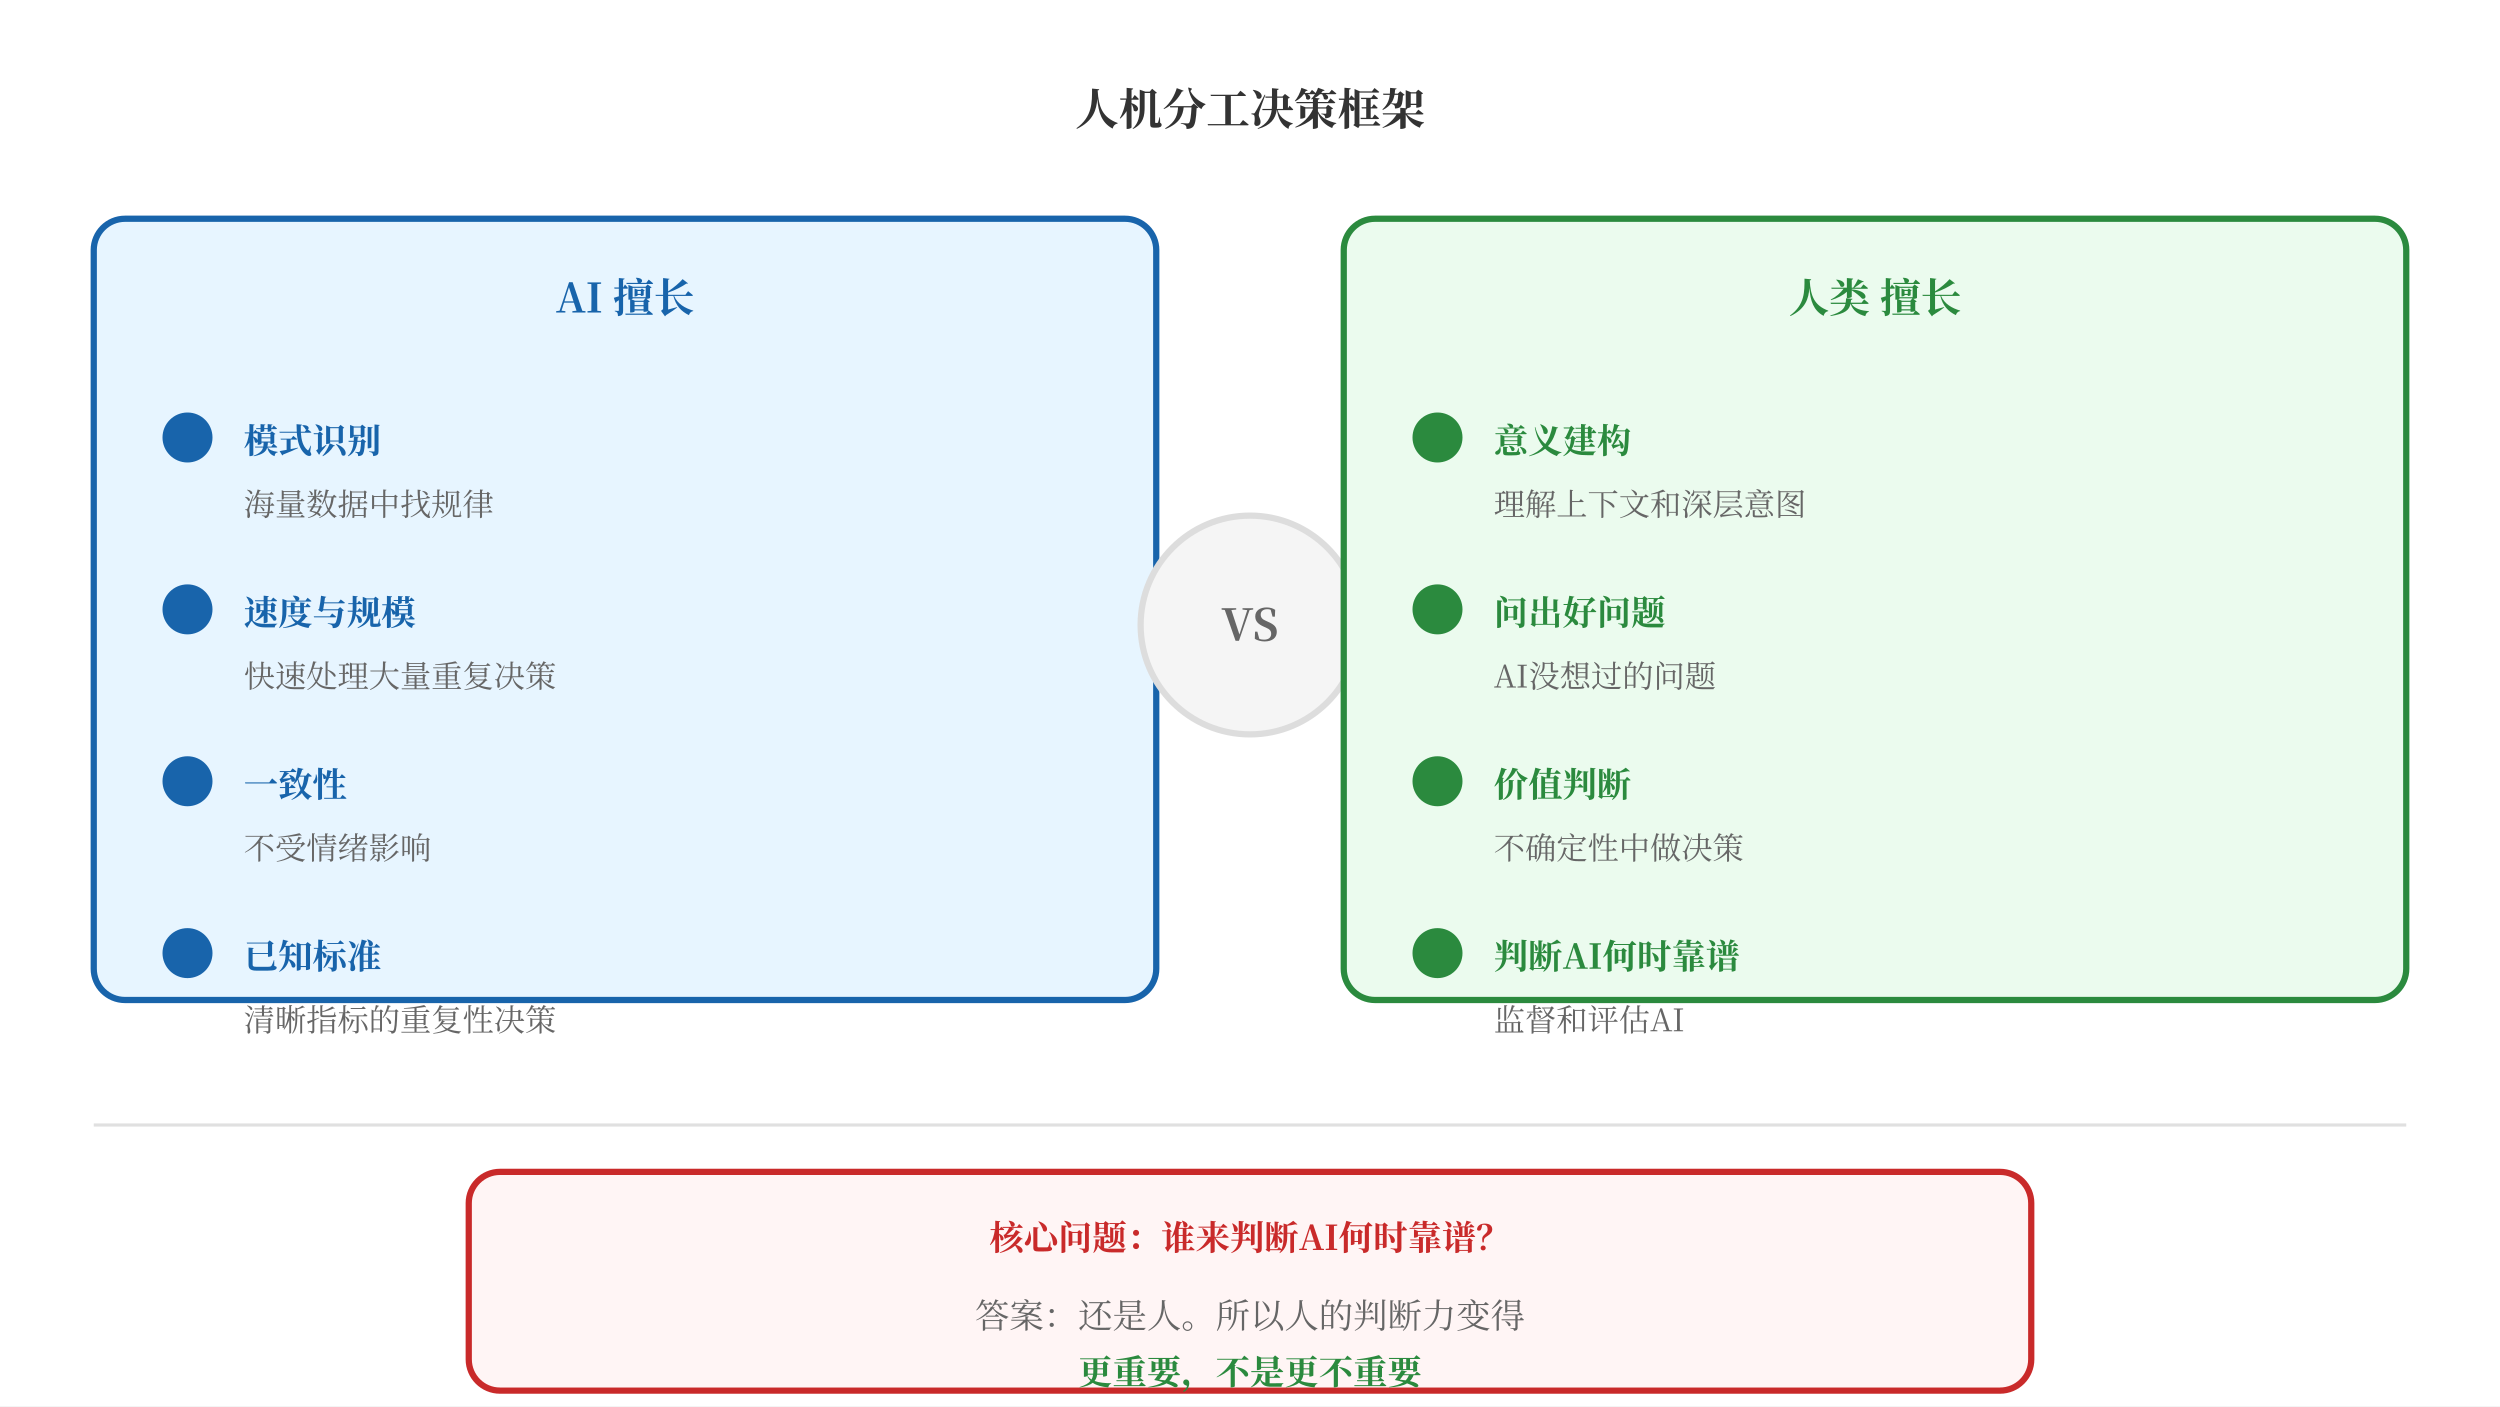
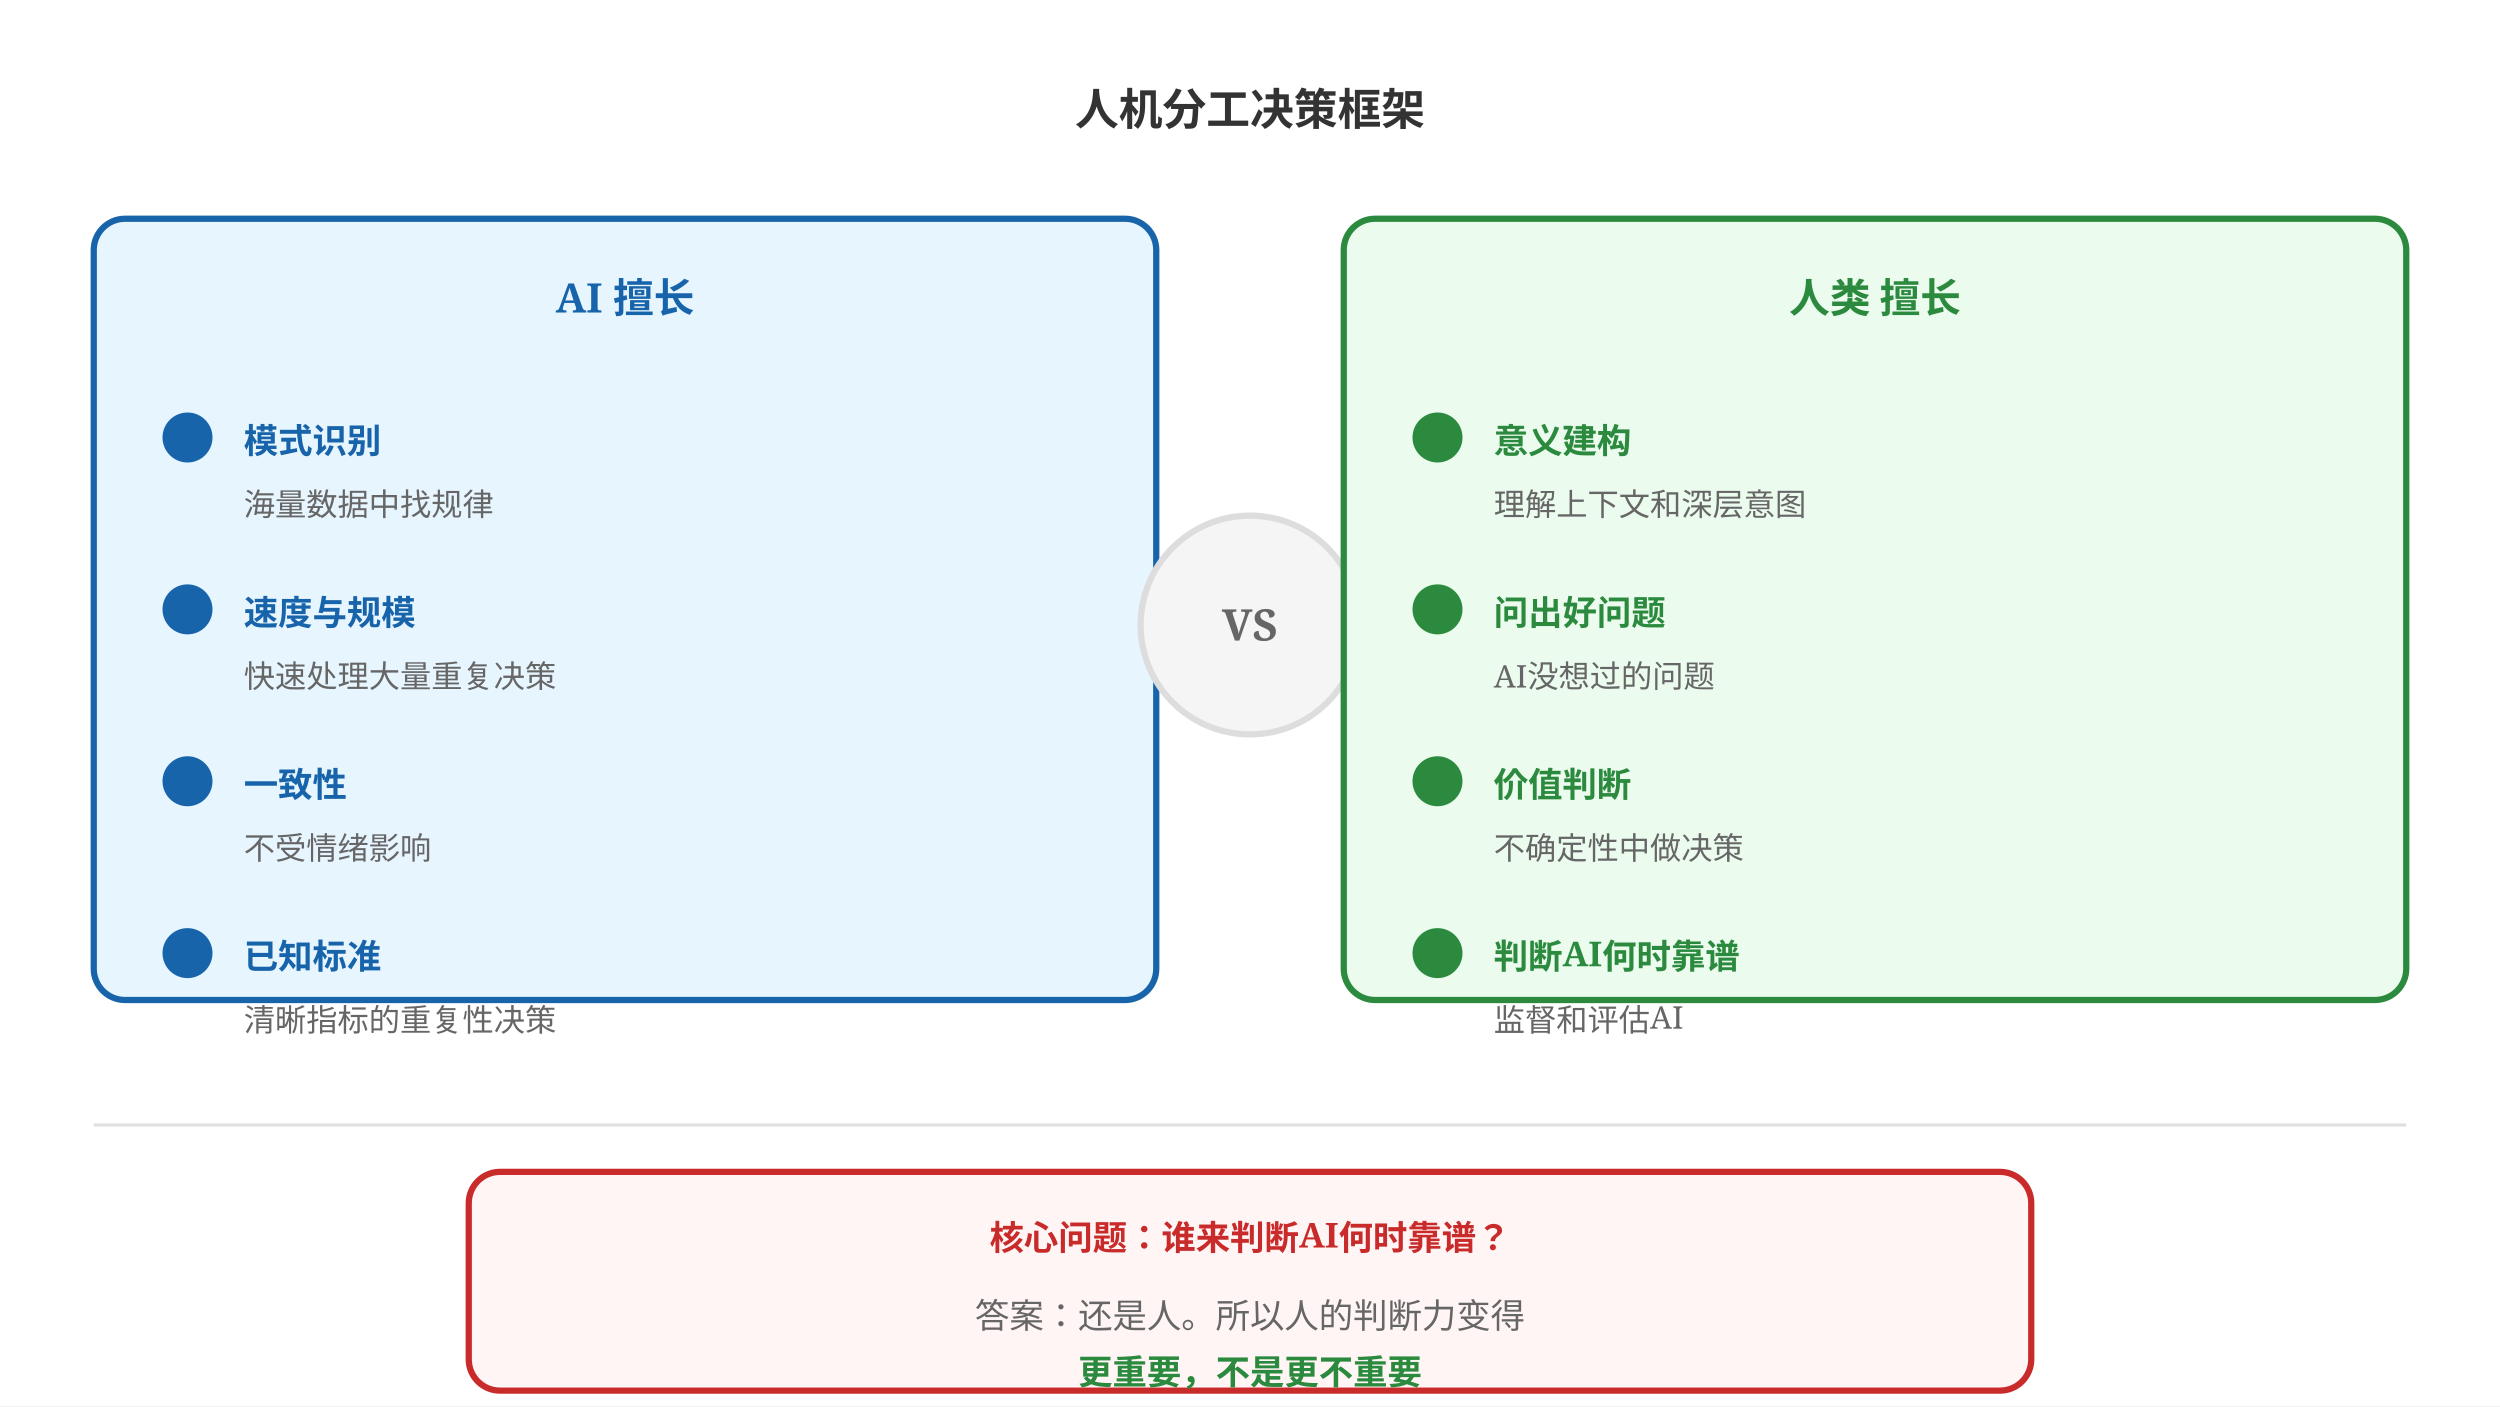
- <svg xmlns="http://www.w3.org/2000/svg" viewBox="0 0 800 450" style="font-family: 'Noto Serif CJK SC', serif; background: #fefefe;">
+ <svg xmlns="http://www.w3.org/2000/svg" viewBox="0 0 800 450" style="font-family: 'Songti SC', serif; background: #fefefe;">
  <rect width="800" height="450" fill="white" />
  <text x="400" y="40" text-anchor="middle" font-size="14" font-weight="bold" fill="#333">人机分工决策框架</text>
  <rect x="30" y="70" width="340" height="250" rx="10" fill="#e7f5ff" stroke="#1864ab" stroke-width="2" />
  <text x="200" y="100" text-anchor="middle" font-size="13" font-weight="bold" fill="#1864ab">AI 擅长</text>
  <circle cx="60" cy="140" r="8" fill="#1864ab" />
  <text x="78" y="145" font-size="11" font-weight="bold" fill="#1864ab">模式识别</text>
  <text x="78" y="165" font-size="10" fill="#666">海量数据中找规律</text>
  <circle cx="60" cy="195" r="8" fill="#1864ab" />
  <text x="78" y="200" font-size="11" font-weight="bold" fill="#1864ab">速度与规模</text>
  <text x="78" y="220" font-size="10" fill="#666">快速处理大量重复决策</text>
  <circle cx="60" cy="250" r="8" fill="#1864ab" />
  <text x="78" y="255" font-size="11" font-weight="bold" fill="#1864ab">一致性</text>
  <text x="78" y="275" font-size="10" fill="#666">不受情绪影响</text>
  <circle cx="60" cy="305" r="8" fill="#1864ab" />
  <text x="78" y="310" font-size="11" font-weight="bold" fill="#1864ab">已知标准</text>
  <text x="78" y="330" font-size="10" fill="#666">清晰指标的重复性决策</text>
  <circle cx="400" cy="200" r="35" fill="#f5f5f5" stroke="#ddd" stroke-width="2" />
  <text x="400" y="205" text-anchor="middle" font-size="14" font-weight="bold" fill="#666">VS</text>
  <rect x="430" y="70" width="340" height="250" rx="10" fill="#ebfbee" stroke="#2b8a3e" stroke-width="2" />
  <text x="600" y="100" text-anchor="middle" font-size="13" font-weight="bold" fill="#2b8a3e">人类 擅长</text>
  <circle cx="460" cy="140" r="8" fill="#2b8a3e" />
  <text x="478" y="145" font-size="11" font-weight="bold" fill="#2b8a3e">意义建构</text>
  <text x="478" y="165" font-size="10" fill="#666">理解上下文和深层意图</text>
  <circle cx="460" cy="195" r="8" fill="#2b8a3e" />
  <text x="478" y="200" font-size="11" font-weight="bold" fill="#2b8a3e">问出好问题</text>
  <text x="478" y="220" font-size="10" fill="#666">AI没想过的问题</text>
  <circle cx="460" cy="250" r="8" fill="#2b8a3e" />
  <text x="478" y="255" font-size="11" font-weight="bold" fill="#2b8a3e">价值判断</text>
  <text x="478" y="275" font-size="10" fill="#666">不确定性中做决策</text>
  <circle cx="460" cy="305" r="8" fill="#2b8a3e" />
  <text x="478" y="310" font-size="11" font-weight="bold" fill="#2b8a3e">判断AI何时靠谱</text>
  <text x="478" y="330" font-size="10" fill="#666">监督和评估AI</text>
  <line x1="30" y1="360" x2="770" y2="360" stroke="#e0e0e0" stroke-width="1" />
  <rect x="150" y="375" width="500" height="70" rx="10" fill="#fff5f5" stroke="#c92a2a" stroke-width="2" />
  <text x="400" y="400" text-anchor="middle" font-size="11" font-weight="bold" fill="#c92a2a">核心问题：谁来判断AI何时靠谱？</text>
  <text x="400" y="425" text-anchor="middle" font-size="11" fill="#666">答案：还是人。所以人的判断力变得</text>
  <text x="400" y="443" text-anchor="middle" font-size="11" font-weight="bold" fill="#2b8a3e">更重要，不是更不重要</text>
</svg>
